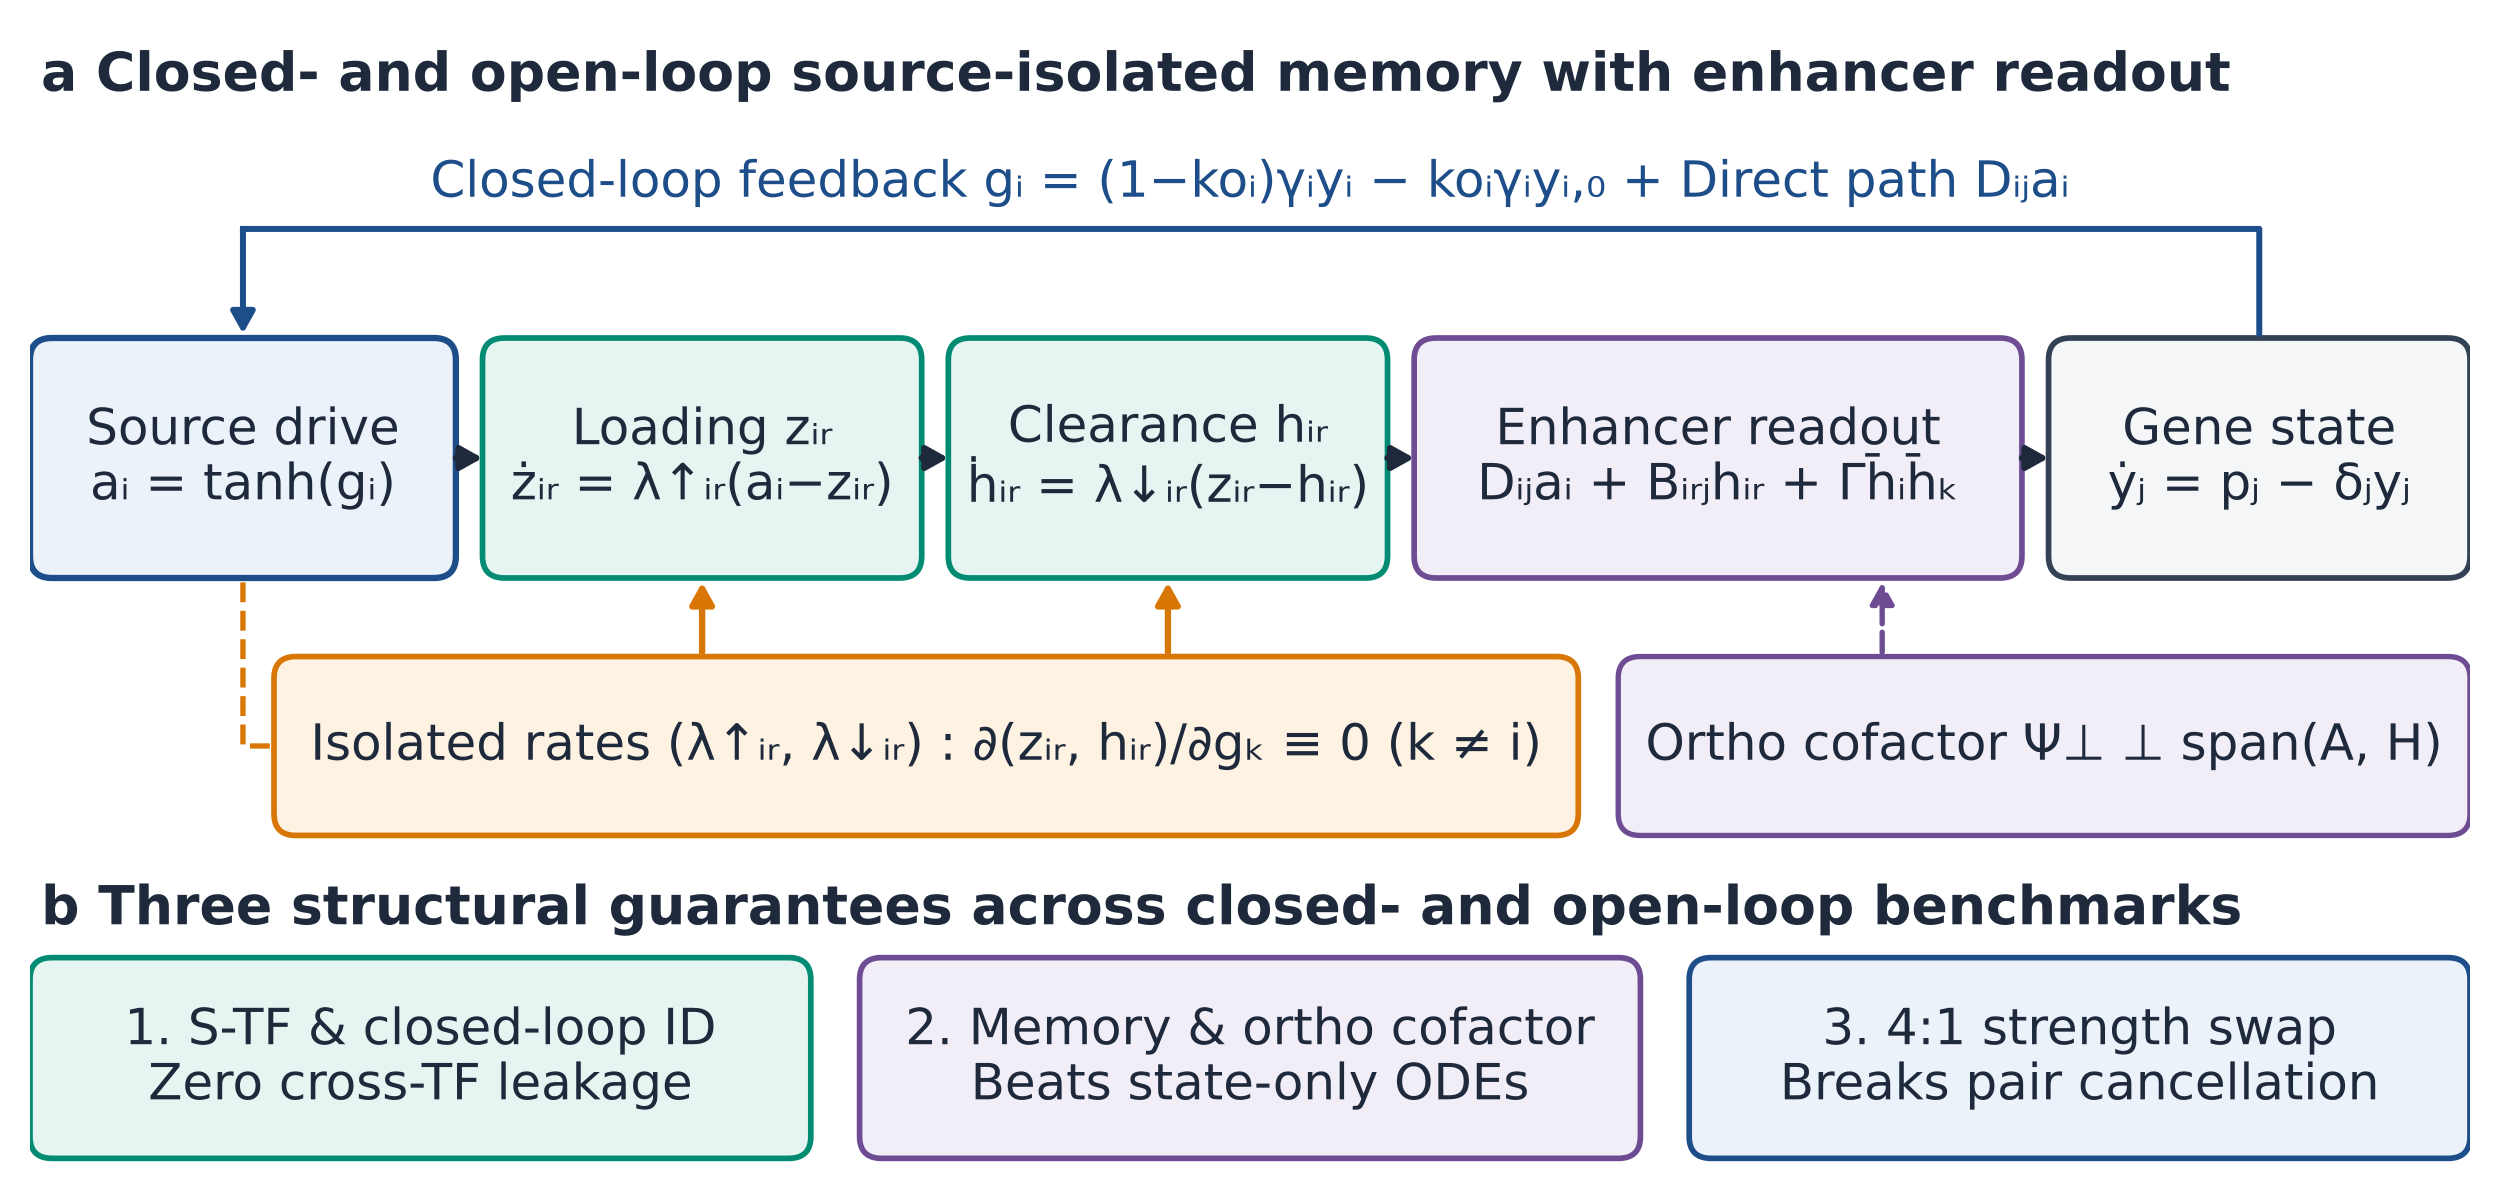
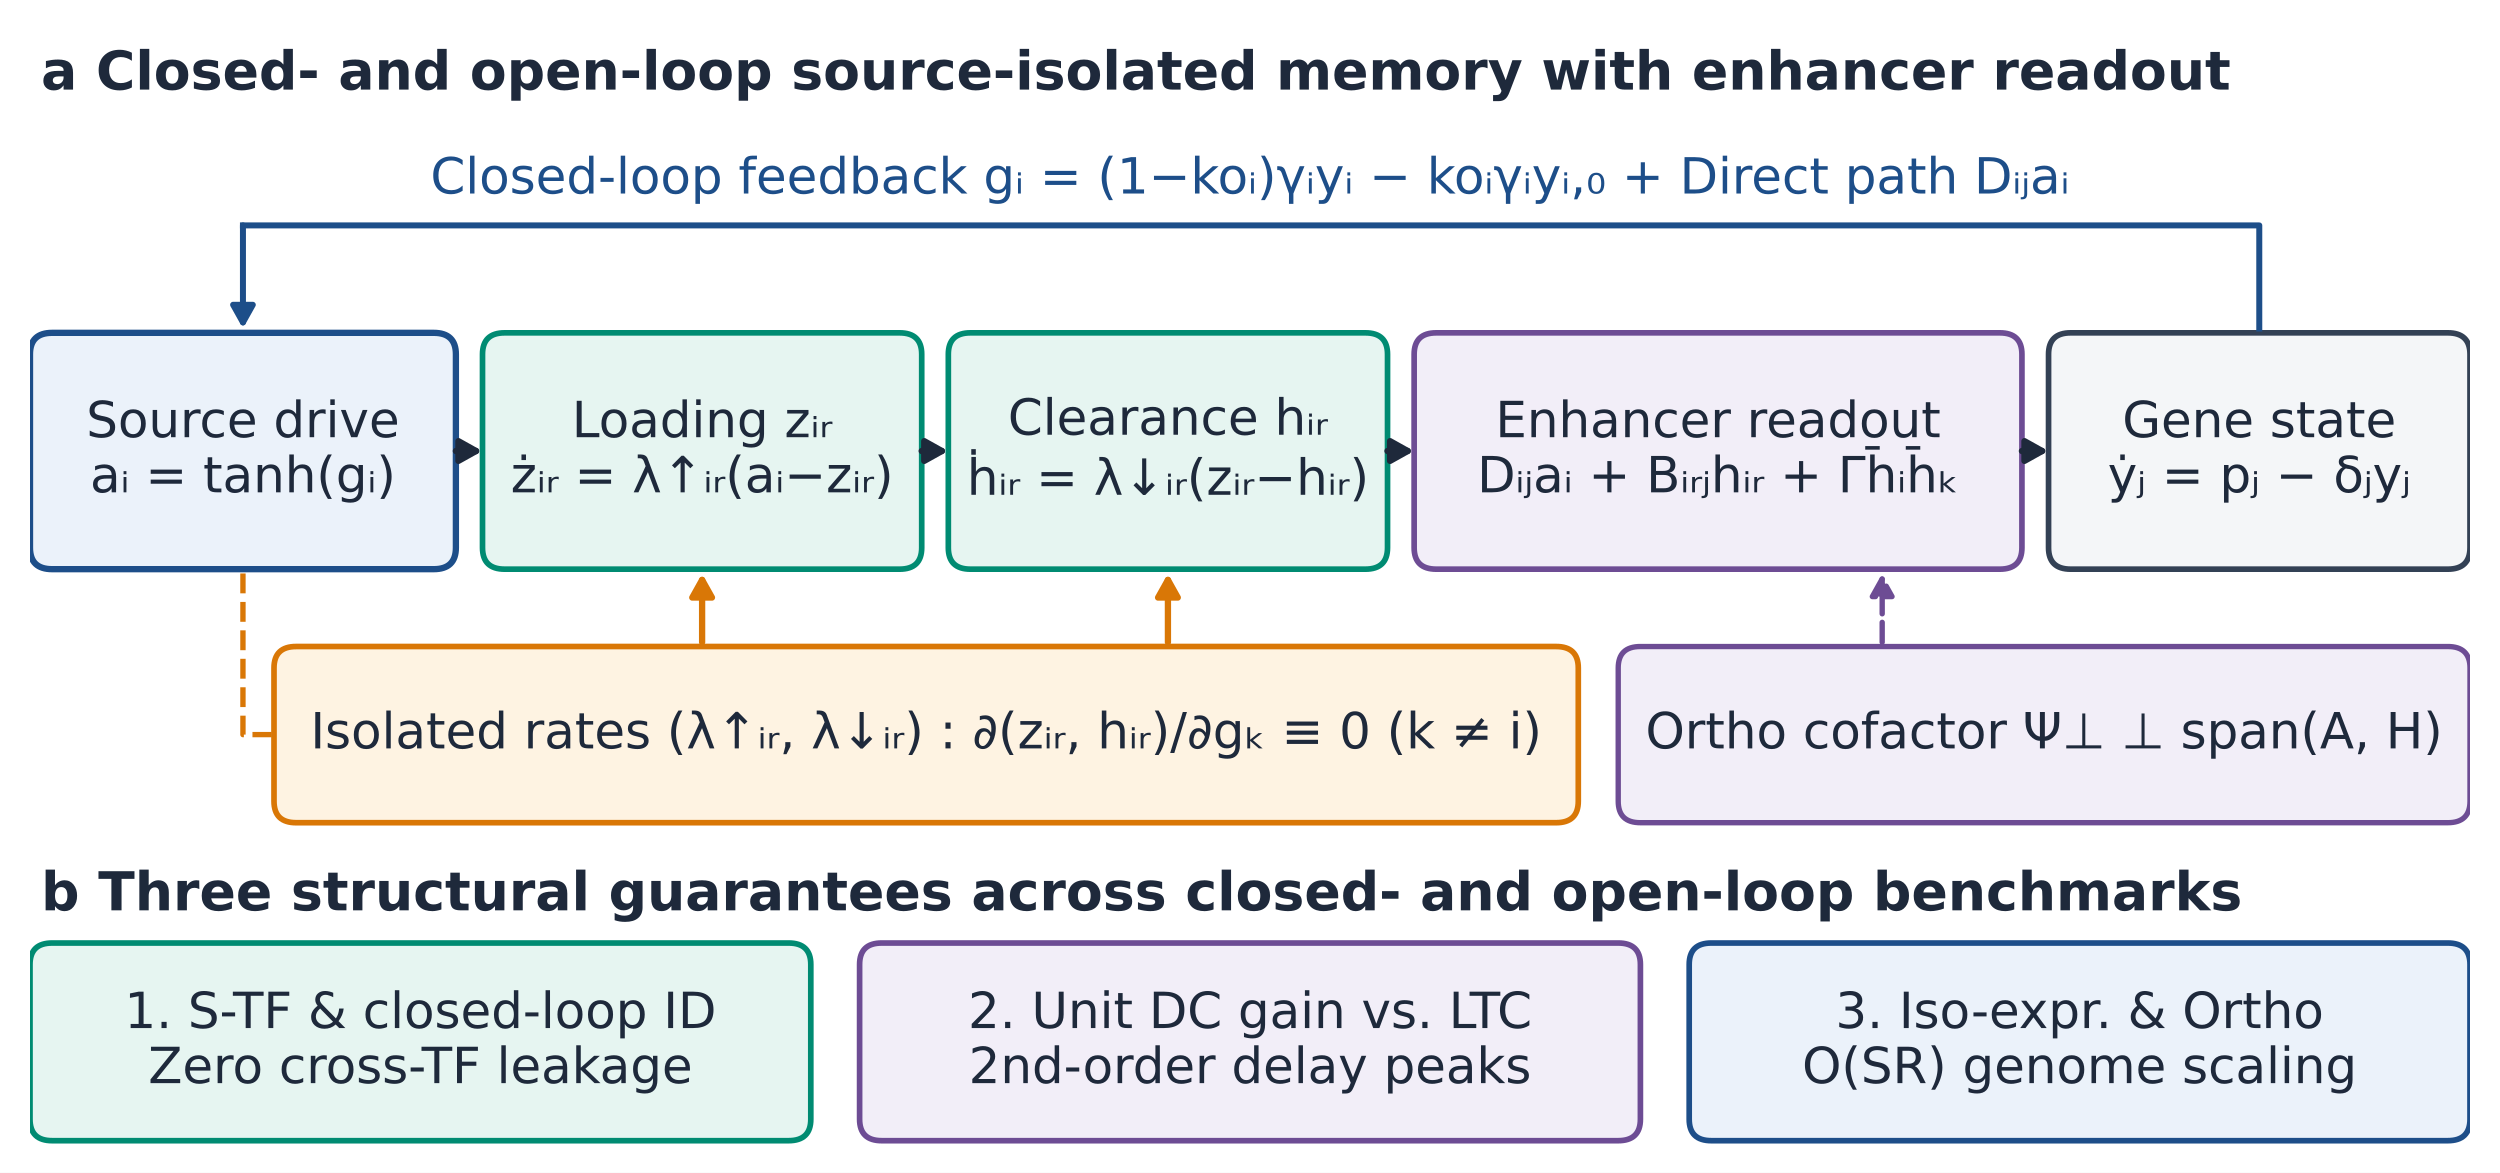
- <svg xmlns="http://www.w3.org/2000/svg" width="396pt" height="188.64pt" viewBox="0 0 396 188.64" version="1.1">
+ <svg xmlns="http://www.w3.org/2000/svg" width="396pt" height="185.76pt" viewBox="0 0 396 185.76" version="1.1">
  <defs>
    <style type="text/css">*{stroke-linejoin: round; stroke-linecap: butt}</style>
  </defs>
  <g id="figure_1">
    <g id="patch_1">
-       <path d="M 0 188.64  L 396 188.64  L 396 0  L 0 0  z " style="fill: #ffffff" />
+       <path d="M 0 185.76  L 396 185.76  L 396 0  L 0 0  z " style="fill: #ffffff" />
    </g>
    <g id="axes_1">
      <g id="patch_2">
-         <path d="M 8.266 91.555  L 68.7 91.555  Q 72.213 91.555 72.213 88.099  L 72.213 56.995  Q 72.213 53.539 68.7 53.539  L 8.266 53.539  Q 4.752 53.539 4.752 56.995  L 4.752 88.099  Q 4.752 91.555 8.266 91.555  z " clip-path="url(#paa6c929bff)" style="fill: #ebf2fa; stroke: #1d4e89; stroke-linejoin: miter" />
+         <path d="M 8.266 90.157  L 68.7 90.157  Q 72.213 90.157 72.213 86.754  L 72.213 56.125  Q 72.213 52.722 68.7 52.722  L 8.266 52.722  Q 4.752 52.722 4.752 56.125  L 4.752 86.754  Q 4.752 90.157 8.266 90.157  z " clip-path="url(#p790b1cca5e)" style="fill: #ebf2fa; stroke: #1d4e89; stroke-linejoin: miter" />
      </g>
      <g id="patch_3">
-         <path d="M 79.943 91.555  L 142.485 91.555  Q 145.999 91.555 145.999 88.099  L 145.999 56.995  Q 145.999 53.539 142.485 53.539  L 79.943 53.539  Q 76.429 53.539 76.429 56.995  L 76.429 88.099  Q 76.429 91.555 79.943 91.555  z " clip-path="url(#paa6c929bff)" style="fill: #e6f5f1; stroke: #008b72; stroke-width: 0.9; stroke-linejoin: miter" />
+         <path d="M 79.943 90.157  L 142.485 90.157  Q 145.999 90.157 145.999 86.754  L 145.999 56.125  Q 145.999 52.722 142.485 52.722  L 79.943 52.722  Q 76.429 52.722 76.429 56.125  L 76.429 86.754  Q 76.429 90.157 79.943 90.157  z " clip-path="url(#p790b1cca5e)" style="fill: #e6f5f1; stroke: #008b72; stroke-width: 0.9; stroke-linejoin: miter" />
      </g>
      <g id="patch_4">
-         <path d="M 153.729 91.555  L 216.271 91.555  Q 219.784 91.555 219.784 88.099  L 219.784 56.995  Q 219.784 53.539 216.271 53.539  L 153.729 53.539  Q 150.215 53.539 150.215 56.995  L 150.215 88.099  Q 150.215 91.555 153.729 91.555  z " clip-path="url(#paa6c929bff)" style="fill: #e6f5f1; stroke: #008b72; stroke-width: 0.9; stroke-linejoin: miter" />
+         <path d="M 153.729 90.157  L 216.271 90.157  Q 219.784 90.157 219.784 86.754  L 219.784 56.125  Q 219.784 52.722 216.271 52.722  L 153.729 52.722  Q 150.215 52.722 150.215 56.125  L 150.215 86.754  Q 150.215 90.157 153.729 90.157  z " clip-path="url(#p790b1cca5e)" style="fill: #e6f5f1; stroke: #008b72; stroke-width: 0.9; stroke-linejoin: miter" />
      </g>
      <g id="patch_5">
-         <path d="M 227.514 91.555  L 316.76 91.555  Q 320.273 91.555 320.273 88.099  L 320.273 56.995  Q 320.273 53.539 316.76 53.539  L 227.514 53.539  Q 224.001 53.539 224.001 56.995  L 224.001 88.099  Q 224.001 91.555 227.514 91.555  z " clip-path="url(#paa6c929bff)" style="fill: #f2eef8; stroke: #6d4c94; stroke-width: 0.9; stroke-linejoin: miter" />
+         <path d="M 227.514 90.157  L 316.76 90.157  Q 320.273 90.157 320.273 86.754  L 320.273 56.125  Q 320.273 52.722 316.76 52.722  L 227.514 52.722  Q 224.001 52.722 224.001 56.125  L 224.001 86.754  Q 224.001 90.157 227.514 90.157  z " clip-path="url(#p790b1cca5e)" style="fill: #f2eef8; stroke: #6d4c94; stroke-width: 0.9; stroke-linejoin: miter" />
      </g>
      <g id="patch_6">
-         <path d="M 328.003 91.555  L 387.734 91.555  Q 391.248 91.555 391.248 88.099  L 391.248 56.995  Q 391.248 53.539 387.734 53.539  L 328.003 53.539  Q 324.49 53.539 324.49 56.995  L 324.49 88.099  Q 324.49 91.555 328.003 91.555  z " clip-path="url(#paa6c929bff)" style="fill: #f4f6f8; stroke: #334155; stroke-width: 0.9; stroke-linejoin: miter" />
+         <path d="M 328.003 90.157  L 387.734 90.157  Q 391.248 90.157 391.248 86.754  L 391.248 56.125  Q 391.248 52.722 387.734 52.722  L 328.003 52.722  Q 324.49 52.722 324.49 56.125  L 324.49 86.754  Q 324.49 90.157 328.003 90.157  z " clip-path="url(#p790b1cca5e)" style="fill: #f4f6f8; stroke: #334155; stroke-width: 0.9; stroke-linejoin: miter" />
      </g>
      <g id="patch_7">
-         <path d="M 46.915 132.336  L 246.488 132.336  Q 250.001 132.336 250.001 128.88  L 250.001 107.453  Q 250.001 103.997 246.488 103.997  L 46.915 103.997  Q 43.402 103.997 43.402 107.453  L 43.402 128.88  Q 43.402 132.336 46.915 132.336  z " clip-path="url(#paa6c929bff)" style="fill: #fef3e2; stroke: #d97706; stroke-width: 0.9; stroke-linejoin: miter" />
+         <path d="M 46.915 130.316  L 246.488 130.316  Q 250.001 130.316 250.001 126.912  L 250.001 105.812  Q 250.001 102.409 246.488 102.409  L 46.915 102.409  Q 43.402 102.409 43.402 105.812  L 43.402 126.912  Q 43.402 130.316 46.915 130.316  z " clip-path="url(#p790b1cca5e)" style="fill: #fef3e2; stroke: #d97706; stroke-width: 0.9; stroke-linejoin: miter" />
      </g>
      <g id="patch_8">
-         <path d="M 259.839 132.336  L 387.734 132.336  Q 391.248 132.336 391.248 128.88  L 391.248 107.453  Q 391.248 103.997 387.734 103.997  L 259.839 103.997  Q 256.326 103.997 256.326 107.453  L 256.326 128.88  Q 256.326 132.336 259.839 132.336  z " clip-path="url(#paa6c929bff)" style="fill: #f2eef8; stroke: #6d4c94; stroke-width: 0.85; stroke-linejoin: miter" />
+         <path d="M 259.839 130.316  L 387.734 130.316  Q 391.248 130.316 391.248 126.912  L 391.248 105.812  Q 391.248 102.409 387.734 102.409  L 259.839 102.409  Q 256.326 102.409 256.326 105.812  L 256.326 126.912  Q 256.326 130.316 259.839 130.316  z " clip-path="url(#p790b1cca5e)" style="fill: #f2eef8; stroke: #6d4c94; stroke-width: 0.85; stroke-linejoin: miter" />
      </g>
      <g id="patch_9">
-         <path d="M 8.266 183.485  L 124.917 183.485  Q 128.431 183.485 128.431 180.029  L 128.431 155.146  Q 128.431 151.69 124.917 151.69  L 8.266 151.69  Q 4.752 151.69 4.752 155.146  L 4.752 180.029  Q 4.752 183.485 8.266 183.485  z " clip-path="url(#paa6c929bff)" style="fill: #e6f5f1; stroke: #008b72; stroke-width: 0.9; stroke-linejoin: miter" />
+         <path d="M 8.266 180.684  L 124.917 180.684  Q 128.431 180.684 128.431 177.28  L 128.431 152.777  Q 128.431 149.374 124.917 149.374  L 8.266 149.374  Q 4.752 149.374 4.752 152.777  L 4.752 177.28  Q 4.752 180.684 8.266 180.684  z " clip-path="url(#p790b1cca5e)" style="fill: #e6f5f1; stroke: #008b72; stroke-width: 0.9; stroke-linejoin: miter" />
      </g>
      <g id="patch_10">
-         <path d="M 139.674 183.485  L 256.326 183.485  Q 259.839 183.485 259.839 180.029  L 259.839 155.146  Q 259.839 151.69 256.326 151.69  L 139.674 151.69  Q 136.161 151.69 136.161 155.146  L 136.161 180.029  Q 136.161 183.485 139.674 183.485  z " clip-path="url(#paa6c929bff)" style="fill: #f2eef8; stroke: #6d4c94; stroke-width: 0.9; stroke-linejoin: miter" />
+         <path d="M 139.674 180.684  L 256.326 180.684  Q 259.839 180.684 259.839 177.28  L 259.839 152.777  Q 259.839 149.374 256.326 149.374  L 139.674 149.374  Q 136.161 149.374 136.161 152.777  L 136.161 177.28  Q 136.161 180.684 139.674 180.684  z " clip-path="url(#p790b1cca5e)" style="fill: #f2eef8; stroke: #6d4c94; stroke-width: 0.9; stroke-linejoin: miter" />
      </g>
      <g id="patch_11">
-         <path d="M 271.083 183.485  L 387.734 183.485  Q 391.248 183.485 391.248 180.029  L 391.248 155.146  Q 391.248 151.69 387.734 151.69  L 271.083 151.69  Q 267.569 151.69 267.569 155.146  L 267.569 180.029  Q 267.569 183.485 271.083 183.485  z " clip-path="url(#paa6c929bff)" style="fill: #ebf2fa; stroke: #1d4e89; stroke-width: 0.9; stroke-linejoin: miter" />
+         <path d="M 271.083 180.684  L 387.734 180.684  Q 391.248 180.684 391.248 177.28  L 391.248 152.777  Q 391.248 149.374 387.734 149.374  L 271.083 149.374  Q 267.569 149.374 267.569 152.777  L 267.569 177.28  Q 267.569 180.684 271.083 180.684  z " clip-path="url(#p790b1cca5e)" style="fill: #ebf2fa; stroke: #1d4e89; stroke-width: 0.9; stroke-linejoin: miter" />
      </g>
      <g id="line2d_1">
-         <path d="M 357.869 52.848  L 357.869 36.259  L 38.483 36.259  " clip-path="url(#paa6c929bff)" style="fill: none; stroke: #1d4e89; stroke-width: 0.95; stroke-linecap: square" />
+         <path d="M 357.869 52.041  L 357.869 35.706  L 38.483 35.706  " clip-path="url(#p790b1cca5e)" style="fill: none; stroke: #1d4e89; stroke-width: 0.95; stroke-linecap: square" />
      </g>
      <g id="line2d_2">
-         <path d="M 38.483 92.246  L 38.483 118.166  L 43.05 118.166  " clip-path="url(#paa6c929bff)" style="fill: none; stroke-dasharray: 3.145,1.36; stroke-dashoffset: 0; stroke: #d97706; stroke-width: 0.85" />
+         <path d="M 38.483 90.838  L 38.483 116.362  L 43.05 116.362  " clip-path="url(#p790b1cca5e)" style="fill: none; stroke-dasharray: 3.145,1.36; stroke-dashoffset: 0; stroke: #d97706; stroke-width: 0.85" />
      </g>
      <g id="text_1">
-         <text style="font-weight: 700; font-size: 8.5px; font-family: 'DejaVu Sans', 'Arial', 'Helvetica', sans-serif; text-anchor: start; fill: #1e293b" x="6.509" y="14.379" transform="rotate(-0 6.5088 14.37947)">a   Closed- and open-loop source-isolated memory with enhancer readout</text>
+         <text style="font-weight: 700; font-size: 8.5px; font-family: 'DejaVu Sans', 'Arial', 'Helvetica', sans-serif; text-anchor: start; fill: #1e293b" x="6.509" y="14.195" transform="rotate(-0 6.5088 14.19523)">a   Closed- and open-loop source-isolated memory with enhancer readout</text>
      </g>
      <g id="text_2">
-         <text style="font-size: 7.9px; font-family: 'DejaVu Sans', 'Arial', 'Helvetica', sans-serif; fill: #1e293b" transform="translate(13.66483 70.364)">Source drive</text>
-         <text style="font-size: 7.9px; font-family: 'DejaVu Sans', 'Arial', 'Helvetica', sans-serif; fill: #1e293b" transform="translate(14.26351 79.09022)">aᵢ = tanh(gᵢ)</text>
+         <text style="font-size: 7.9px; font-family: 'DejaVu Sans', 'Arial', 'Helvetica', sans-serif; fill: #1e293b" transform="translate(13.66483 69.25641)">Source drive</text>
+         <text style="font-size: 7.9px; font-family: 'DejaVu Sans', 'Arial', 'Helvetica', sans-serif; fill: #1e293b" transform="translate(14.26351 77.98262)">aᵢ = tanh(gᵢ)</text>
      </g>
      <g id="text_3">
-         <text style="font-size: 7.9px; font-family: 'DejaVu Sans', 'Arial', 'Helvetica', sans-serif; fill: #1e293b" transform="translate(90.57224 70.364)">Loading zᵢᵣ</text>
-         <text style="font-size: 7.9px; font-family: 'DejaVu Sans', 'Arial', 'Helvetica', sans-serif; fill: #1e293b" transform="translate(80.89598 79.09022)">żᵢᵣ = λ↑ᵢᵣ(aᵢ−zᵢᵣ)</text>
+         <text style="font-size: 7.9px; font-family: 'DejaVu Sans', 'Arial', 'Helvetica', sans-serif; fill: #1e293b" transform="translate(90.57224 69.25641)">Loading zᵢᵣ</text>
+         <text style="font-size: 7.9px; font-family: 'DejaVu Sans', 'Arial', 'Helvetica', sans-serif; fill: #1e293b" transform="translate(80.89598 77.98262)">żᵢᵣ = λ↑ᵢᵣ(aᵢ−zᵢᵣ)</text>
      </g>
      <g id="text_4">
-         <text style="font-size: 7.9px; font-family: 'DejaVu Sans', 'Arial', 'Helvetica', sans-serif; fill: #1e293b" transform="translate(159.6561 69.97291)">Clearance hᵢᵣ</text>
-         <text style="font-size: 7.9px; font-family: 'DejaVu Sans', 'Arial', 'Helvetica', sans-serif; fill: #1e293b" transform="translate(153.1466 79.4813)">ḣᵢᵣ = λ↓ᵢᵣ(zᵢᵣ−hᵢᵣ)</text>
+         <text style="font-size: 7.9px; font-family: 'DejaVu Sans', 'Arial', 'Helvetica', sans-serif; fill: #1e293b" transform="translate(159.6561 68.86532)">Clearance hᵢᵣ</text>
+         <text style="font-size: 7.9px; font-family: 'DejaVu Sans', 'Arial', 'Helvetica', sans-serif; fill: #1e293b" transform="translate(153.1466 78.37371)">ḣᵢᵣ = λ↓ᵢᵣ(zᵢᵣ−hᵢᵣ)</text>
      </g>
      <g id="text_5">
-         <text style="font-size: 7.9px; font-family: 'DejaVu Sans', 'Arial', 'Helvetica', sans-serif; fill: #1e293b" transform="translate(236.8665 70.364)">Enhancer readout</text>
-         <text style="font-size: 7.9px; font-family: 'DejaVu Sans', 'Arial', 'Helvetica', sans-serif; fill: #1e293b" transform="translate(233.975 79.09022)">Dᵢⱼaᵢ + Bᵢᵣⱼhᵢᵣ + Γh̄ᵢh̄ₖ</text>
+         <text style="font-size: 7.9px; font-family: 'DejaVu Sans', 'Arial', 'Helvetica', sans-serif; fill: #1e293b" transform="translate(236.8665 69.25641)">Enhancer readout</text>
+         <text style="font-size: 7.9px; font-family: 'DejaVu Sans', 'Arial', 'Helvetica', sans-serif; fill: #1e293b" transform="translate(233.975 77.98262)">Dᵢⱼaᵢ + Bᵢᵣⱼhᵢᵣ + Γh̄ᵢh̄ₖ</text>
      </g>
      <g id="text_6">
-         <text style="font-size: 7.9px; font-family: 'DejaVu Sans', 'Arial', 'Helvetica', sans-serif; fill: #1e293b" transform="translate(336.1827 70.364)">Gene state</text>
-         <text style="font-size: 7.9px; font-family: 'DejaVu Sans', 'Arial', 'Helvetica', sans-serif; fill: #1e293b" transform="translate(333.8645 79.09022)">ẏⱼ = pⱼ − δⱼyⱼ</text>
+         <text style="font-size: 7.9px; font-family: 'DejaVu Sans', 'Arial', 'Helvetica', sans-serif; fill: #1e293b" transform="translate(336.1827 69.25641)">Gene state</text>
+         <text style="font-size: 7.9px; font-family: 'DejaVu Sans', 'Arial', 'Helvetica', sans-serif; fill: #1e293b" transform="translate(333.8645 77.98262)">ẏⱼ = pⱼ − δⱼyⱼ</text>
      </g>
      <g id="patch_12">
-         <path d="M 72.213 72.547  Q 74.321 72.547 75.404 72.547  " style="fill: none; stroke: #1e293b; stroke-linecap: round" />
-         <path d="M 72.616 70.989  L 75.404 72.547  L 72.616 74.105  z " style="fill: #1e293b; stroke: #1e293b; stroke-linecap: round" />
+         <path d="M 72.213 71.44  Q 74.321 71.44 75.404 71.44  " style="fill: none; stroke: #1e293b; stroke-linecap: round" />
+         <path d="M 72.616 69.882  L 75.404 71.44  L 72.616 72.998  z " style="fill: #1e293b; stroke: #1e293b; stroke-linecap: round" />
      </g>
      <g id="patch_13">
-         <path d="M 145.999 72.547  Q 148.107 72.547 149.19 72.547  " style="fill: none; stroke: #1e293b; stroke-linecap: round" />
-         <path d="M 146.402 70.989  L 149.19 72.547  L 146.402 74.105  z " style="fill: #1e293b; stroke: #1e293b; stroke-linecap: round" />
+         <path d="M 145.999 71.44  Q 148.107 71.44 149.19 71.44  " style="fill: none; stroke: #1e293b; stroke-linecap: round" />
+         <path d="M 146.402 69.882  L 149.19 71.44  L 146.402 72.998  z " style="fill: #1e293b; stroke: #1e293b; stroke-linecap: round" />
      </g>
      <g id="patch_14">
-         <path d="M 219.784 72.547  Q 221.892 72.547 222.976 72.547  " style="fill: none; stroke: #1e293b; stroke-linecap: round" />
-         <path d="M 220.188 70.989  L 222.976 72.547  L 220.188 74.105  z " style="fill: #1e293b; stroke: #1e293b; stroke-linecap: round" />
+         <path d="M 219.784 71.44  Q 221.892 71.44 222.976 71.44  " style="fill: none; stroke: #1e293b; stroke-linecap: round" />
+         <path d="M 220.188 69.882  L 222.976 71.44  L 220.188 72.998  z " style="fill: #1e293b; stroke: #1e293b; stroke-linecap: round" />
      </g>
      <g id="patch_15">
-         <path d="M 320.273 72.547  Q 322.381 72.547 323.465 72.547  " style="fill: none; stroke: #1e293b; stroke-linecap: round" />
-         <path d="M 320.677 70.989  L 323.465 72.547  L 320.677 74.105  z " style="fill: #1e293b; stroke: #1e293b; stroke-linecap: round" />
+         <path d="M 320.273 71.44  Q 322.381 71.44 323.465 71.44  " style="fill: none; stroke: #1e293b; stroke-linecap: round" />
+         <path d="M 320.677 69.882  L 323.465 71.44  L 320.677 72.998  z " style="fill: #1e293b; stroke: #1e293b; stroke-linecap: round" />
      </g>
      <g id="patch_16">
-         <path d="M 38.483 36.259  Q 38.483 44.554 38.483 51.874  " style="fill: none; stroke: #1d4e89; stroke-width: 0.95; stroke-linecap: round" />
-         <path d="M 40.041 49.086  L 38.483 51.874  L 36.925 49.086  z " style="fill: #1d4e89; stroke: #1d4e89; stroke-width: 0.95; stroke-linecap: round" />
+         <path d="M 38.483 35.706  Q 38.483 43.873 38.483 51.067  " style="fill: none; stroke: #1d4e89; stroke-width: 0.95; stroke-linecap: round" />
+         <path d="M 40.041 48.279  L 38.483 51.067  L 36.925 48.279  z " style="fill: #1d4e89; stroke: #1d4e89; stroke-width: 0.95; stroke-linecap: round" />
      </g>
      <g id="text_7">
-         <text style="font-size: 7.9px; font-family: 'DejaVu Sans', 'Arial', 'Helvetica', sans-serif; text-anchor: middle; fill: #1d4e89" x="198" y="31.16" transform="rotate(-0 198 31.16025)">Closed-loop feedback  gᵢ = (1−koᵢ)γᵢyᵢ − koᵢγᵢyᵢ,₀   +   Direct path  Dᵢⱼaᵢ</text>
+         <text style="font-size: 7.9px; font-family: 'DejaVu Sans', 'Arial', 'Helvetica', sans-serif; text-anchor: middle; fill: #1d4e89" x="198" y="30.659" transform="rotate(-0 198 30.65943)">Closed-loop feedback  gᵢ = (1−koᵢ)γᵢyᵢ − koᵢγᵢyᵢ,₀   +   Direct path  Dᵢⱼaᵢ</text>
      </g>
      <g id="text_8">
-         <text style="font-size: 7.9px; font-family: 'DejaVu Sans', 'Arial', 'Helvetica', sans-serif; text-anchor: middle; fill: #1e293b" x="146.701" y="120.346" transform="rotate(-0 146.7014 120.3463)">Isolated rates  (λ↑ᵢᵣ, λ↓ᵢᵣ) : ∂(zᵢᵣ, hᵢᵣ)/∂gₖ ≡ 0  (k ≠ i)</text>
+         <text style="font-size: 7.9px; font-family: 'DejaVu Sans', 'Arial', 'Helvetica', sans-serif; text-anchor: middle; fill: #1e293b" x="146.701" y="118.542" transform="rotate(-0 146.7014 118.5422)">Isolated rates  (λ↑ᵢᵣ, λ↓ᵢᵣ) : ∂(zᵢᵣ, hᵢᵣ)/∂gₖ ≡ 0  (k ≠ i)</text>
      </g>
      <g id="patch_17">
-         <path d="M 111.214 103.306  Q 111.214 97.776 111.214 93.271  " style="fill: none; stroke: #d97706; stroke-linecap: round" />
-         <path d="M 109.656 96.059  L 111.214 93.271  L 112.772 96.059  z " style="fill: #d97706; stroke: #d97706; stroke-linecap: round" />
+         <path d="M 111.214 101.728  Q 111.214 96.283 111.214 91.863  " style="fill: none; stroke: #d97706; stroke-linecap: round" />
+         <path d="M 109.656 94.651  L 111.214 91.863  L 112.772 94.651  z " style="fill: #d97706; stroke: #d97706; stroke-linecap: round" />
      </g>
      <g id="patch_18">
-         <path d="M 185 103.306  Q 185 97.776 185 93.271  " style="fill: none; stroke: #d97706; stroke-linecap: round" />
-         <path d="M 183.442 96.059  L 185 93.271  L 186.558 96.059  z " style="fill: #d97706; stroke: #d97706; stroke-linecap: round" />
+         <path d="M 185 101.728  Q 185 96.283 185 91.863  " style="fill: none; stroke: #d97706; stroke-linecap: round" />
+         <path d="M 183.442 94.651  L 185 91.863  L 186.558 94.651  z " style="fill: #d97706; stroke: #d97706; stroke-linecap: round" />
      </g>
      <g id="text_9">
-         <text style="font-size: 7.9px; font-family: 'DejaVu Sans', 'Arial', 'Helvetica', sans-serif; text-anchor: middle; fill: #1e293b" x="323.787" y="120.346" transform="rotate(-0 323.7869 120.3463)">Ortho cofactor  Ψ⊥ ⊥ span(A, H)</text>
+         <text style="font-size: 7.9px; font-family: 'DejaVu Sans', 'Arial', 'Helvetica', sans-serif; text-anchor: middle; fill: #1e293b" x="323.787" y="118.542" transform="rotate(-0 323.7869 118.5422)">Ortho cofactor  Ψ⊥ ⊥ span(A, H)</text>
      </g>
      <g id="patch_19">
-         <path d="M 298.138 103.306  Q 298.138 97.776 298.138 93.118  " style="fill: none; stroke-dasharray: 3.145,1.36; stroke-dashoffset: 0; stroke: #6d4c94; stroke-width: 0.85; stroke-linecap: round" />
-         <path d="M 296.58 95.906  L 298.138 93.118  L 299.696 95.906  z " style="fill: #6d4c94; stroke-dasharray: 3.145,1.36; stroke-dashoffset: 0; stroke: #6d4c94; stroke-width: 0.85; stroke-linecap: round" />
+         <path d="M 298.138 101.728  Q 298.138 96.283 298.138 91.709  " style="fill: none; stroke-dasharray: 3.145,1.36; stroke-dashoffset: 0; stroke: #6d4c94; stroke-width: 0.85; stroke-linecap: round" />
+         <path d="M 296.58 94.497  L 298.138 91.709  L 299.696 94.497  z " style="fill: #6d4c94; stroke-dasharray: 3.145,1.36; stroke-dashoffset: 0; stroke: #6d4c94; stroke-width: 0.85; stroke-linecap: round" />
      </g>
      <g id="text_10">
-         <text style="font-weight: 700; font-size: 8.5px; font-family: 'DejaVu Sans', 'Arial', 'Helvetica', sans-serif; text-anchor: start; fill: #1e293b" x="6.509" y="146.399" transform="rotate(-0 6.5088 146.3987)">b   Three structural guarantees across closed- and open-loop benchmarks</text>
+         <text style="font-weight: 700; font-size: 8.5px; font-family: 'DejaVu Sans', 'Arial', 'Helvetica', sans-serif; text-anchor: start; fill: #1e293b" x="6.509" y="144.199" transform="rotate(-0 6.5088 144.1989)">b   Three structural guarantees across closed- and open-loop benchmarks</text>
      </g>
      <g id="text_11">
-         <text style="font-size: 7.9px; font-family: 'DejaVu Sans', 'Arial', 'Helvetica', sans-serif; fill: #1e293b" transform="translate(19.71165 165.404)">1. S-TF &amp; closed-loop ID</text>
-         <text style="font-size: 7.9px; font-family: 'DejaVu Sans', 'Arial', 'Helvetica', sans-serif; fill: #1e293b" transform="translate(23.47896 174.1302)">Zero cross-TF leakage</text>
+         <text style="font-size: 7.9px; font-family: 'DejaVu Sans', 'Arial', 'Helvetica', sans-serif; fill: #1e293b" transform="translate(19.71165 162.8454)">1. S-TF &amp; closed-loop ID</text>
+         <text style="font-size: 7.9px; font-family: 'DejaVu Sans', 'Arial', 'Helvetica', sans-serif; fill: #1e293b" transform="translate(23.47896 171.5716)">Zero cross-TF leakage</text>
      </g>
      <g id="text_12">
-         <text style="font-size: 7.9px; font-family: 'DejaVu Sans', 'Arial', 'Helvetica', sans-serif; fill: #1e293b" transform="translate(143.3943 165.404)">2. Memory &amp; ortho cofactor</text>
-         <text style="font-size: 7.9px; font-family: 'DejaVu Sans', 'Arial', 'Helvetica', sans-serif; fill: #1e293b" transform="translate(153.7569 174.1302)">Beats state-only ODEs</text>
+         <text style="font-size: 7.9px; font-family: 'DejaVu Sans', 'Arial', 'Helvetica', sans-serif; fill: #1e293b" transform="translate(153.3385 162.8454)">2. Unit DC gain vs. LTC</text>
+         <text style="font-size: 7.9px; font-family: 'DejaVu Sans', 'Arial', 'Helvetica', sans-serif; fill: #1e293b" transform="translate(153.4347 171.5716)">2nd-order delay peaks</text>
      </g>
      <g id="text_13">
-         <text style="font-size: 7.9px; font-family: 'DejaVu Sans', 'Arial', 'Helvetica', sans-serif; fill: #1e293b" transform="translate(288.6662 165.404)">3. 4:1 strength swap</text>
-         <text style="font-size: 7.9px; font-family: 'DejaVu Sans', 'Arial', 'Helvetica', sans-serif; fill: #1e293b" transform="translate(281.9278 174.1302)">Breaks pair cancellation</text>
+         <text style="font-size: 7.9px; font-family: 'DejaVu Sans', 'Arial', 'Helvetica', sans-serif; fill: #1e293b" transform="translate(290.727 162.8454)">3. Iso-expr. &amp; Ortho</text>
+         <text style="font-size: 7.9px; font-family: 'DejaVu Sans', 'Arial', 'Helvetica', sans-serif; fill: #1e293b" transform="translate(285.4618 171.5716)">O(SR) genome scaling</text>
      </g>
    </g>
  </g>
  <defs>
-     <clipPath id="paa6c929bff">
-       <rect x="4.752" y="3.773" width="386.496" height="181.094" />
+     <clipPath id="p790b1cca5e">
+       <rect x="4.752" y="3.715" width="386.496" height="178.33" />
    </clipPath>
  </defs>
</svg>
